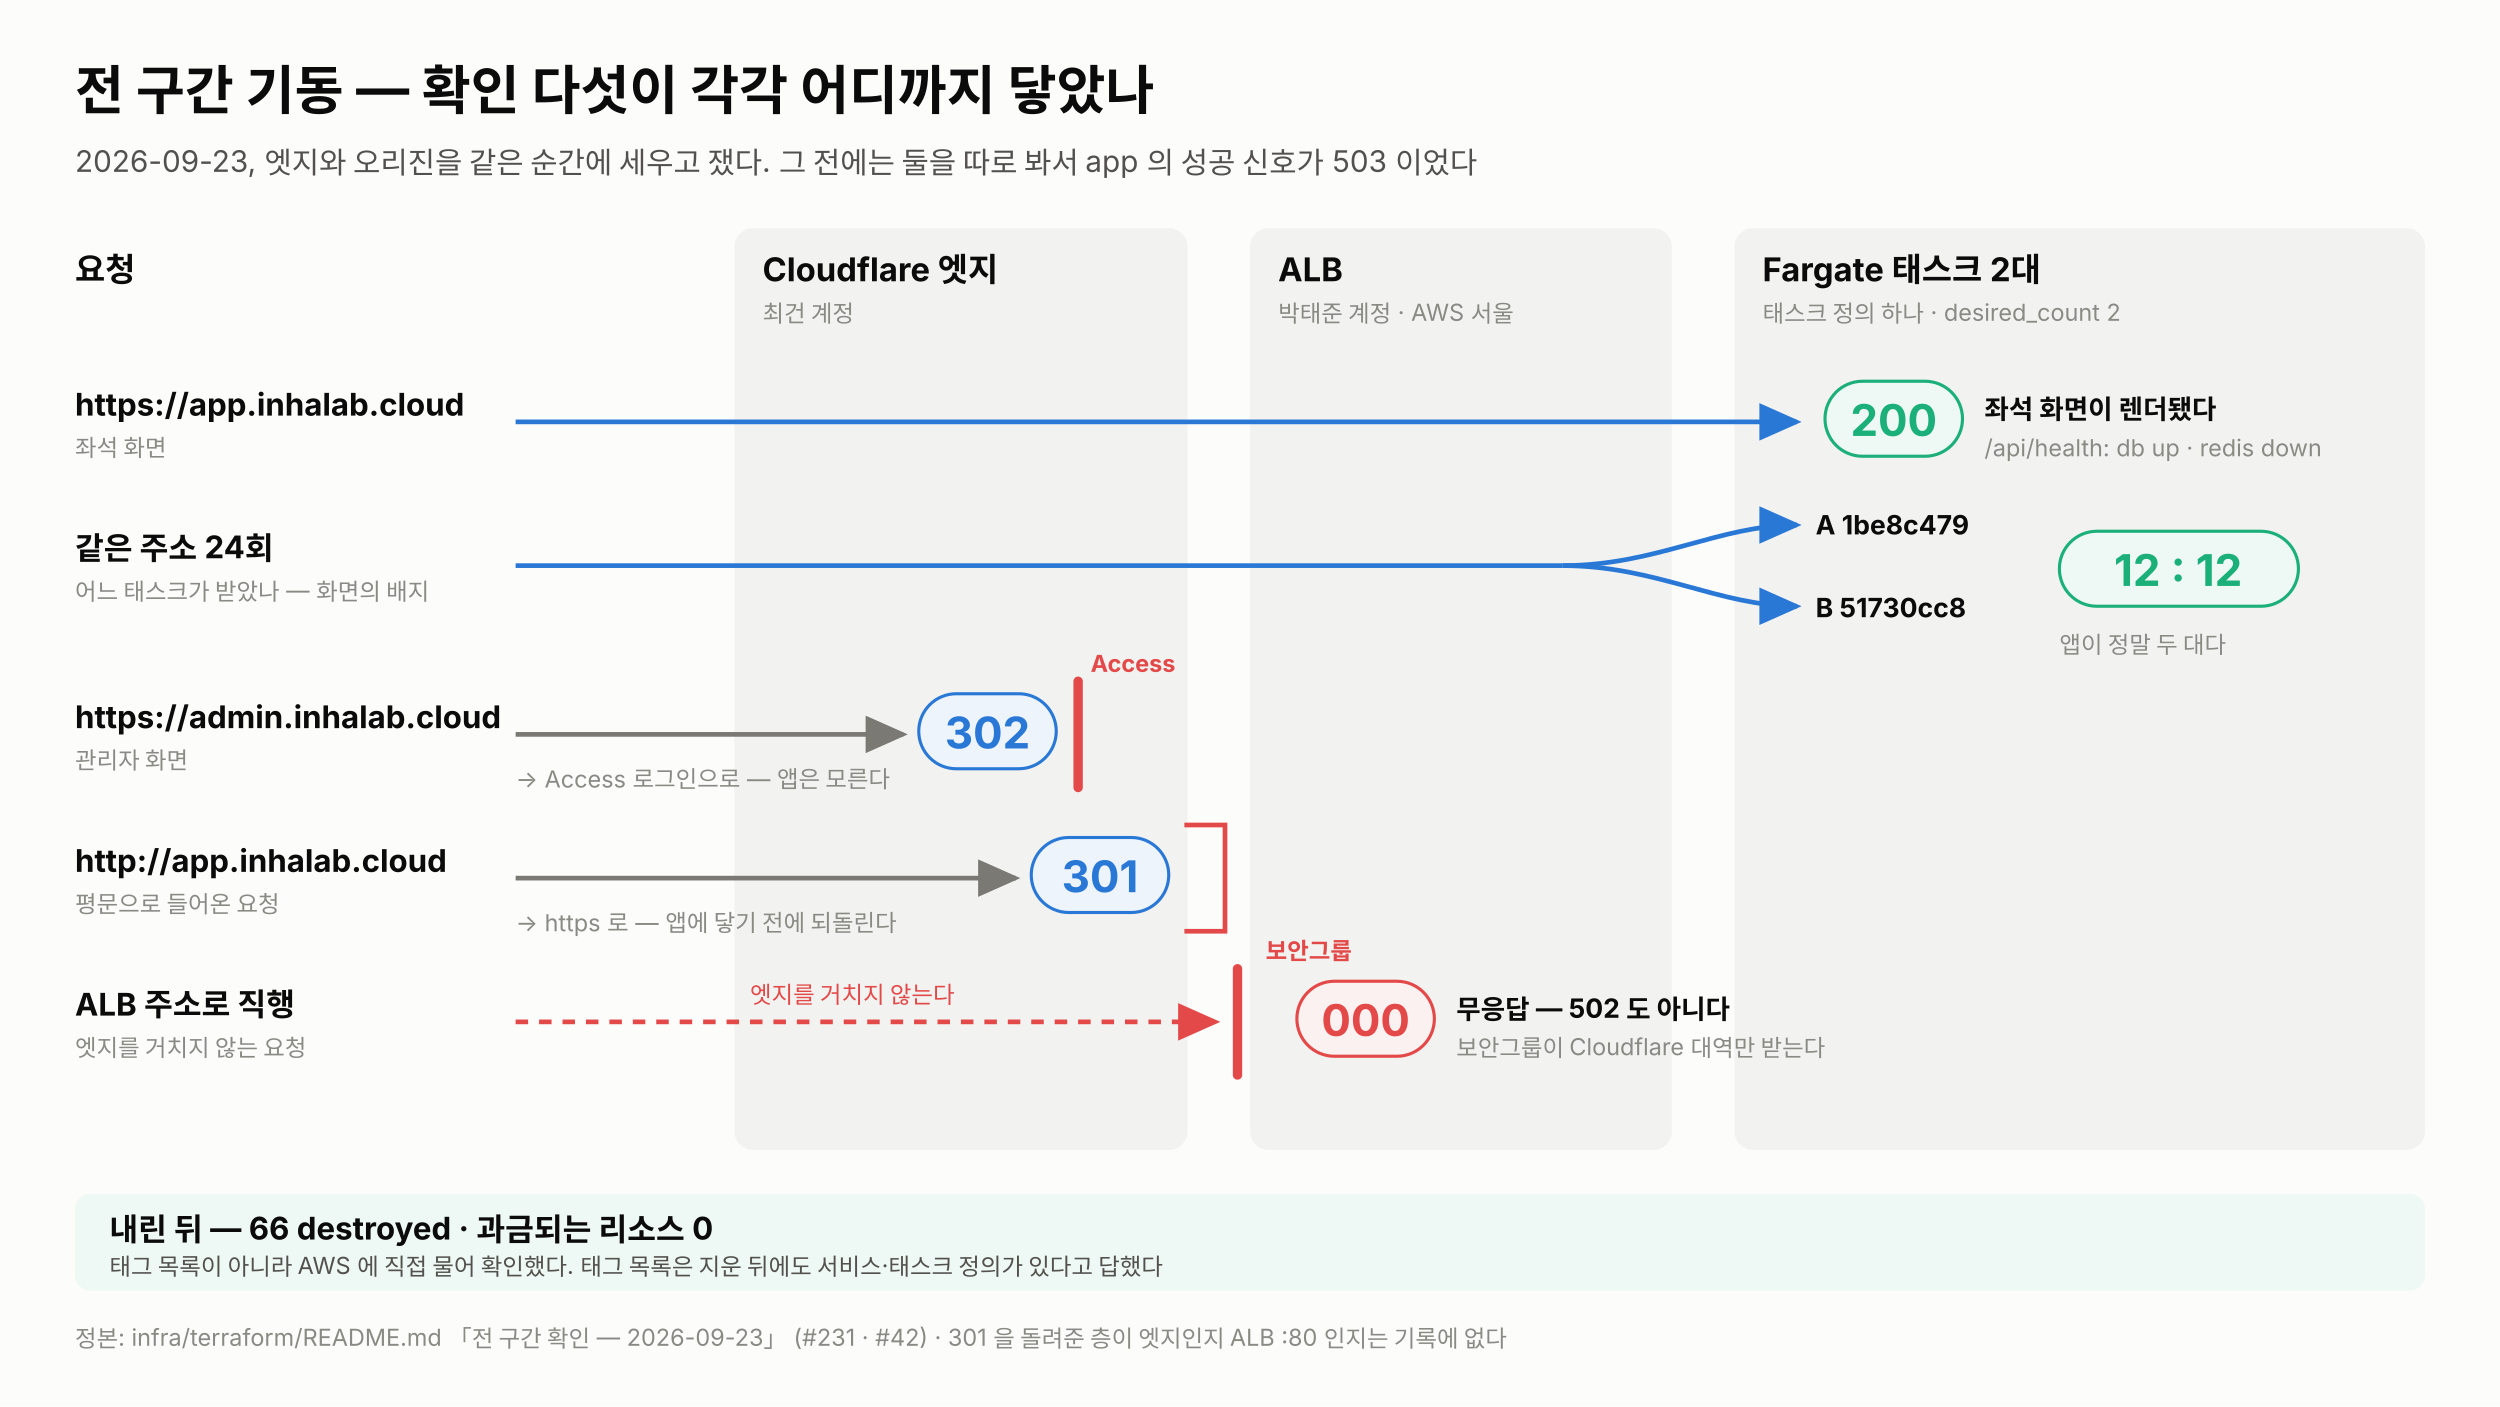
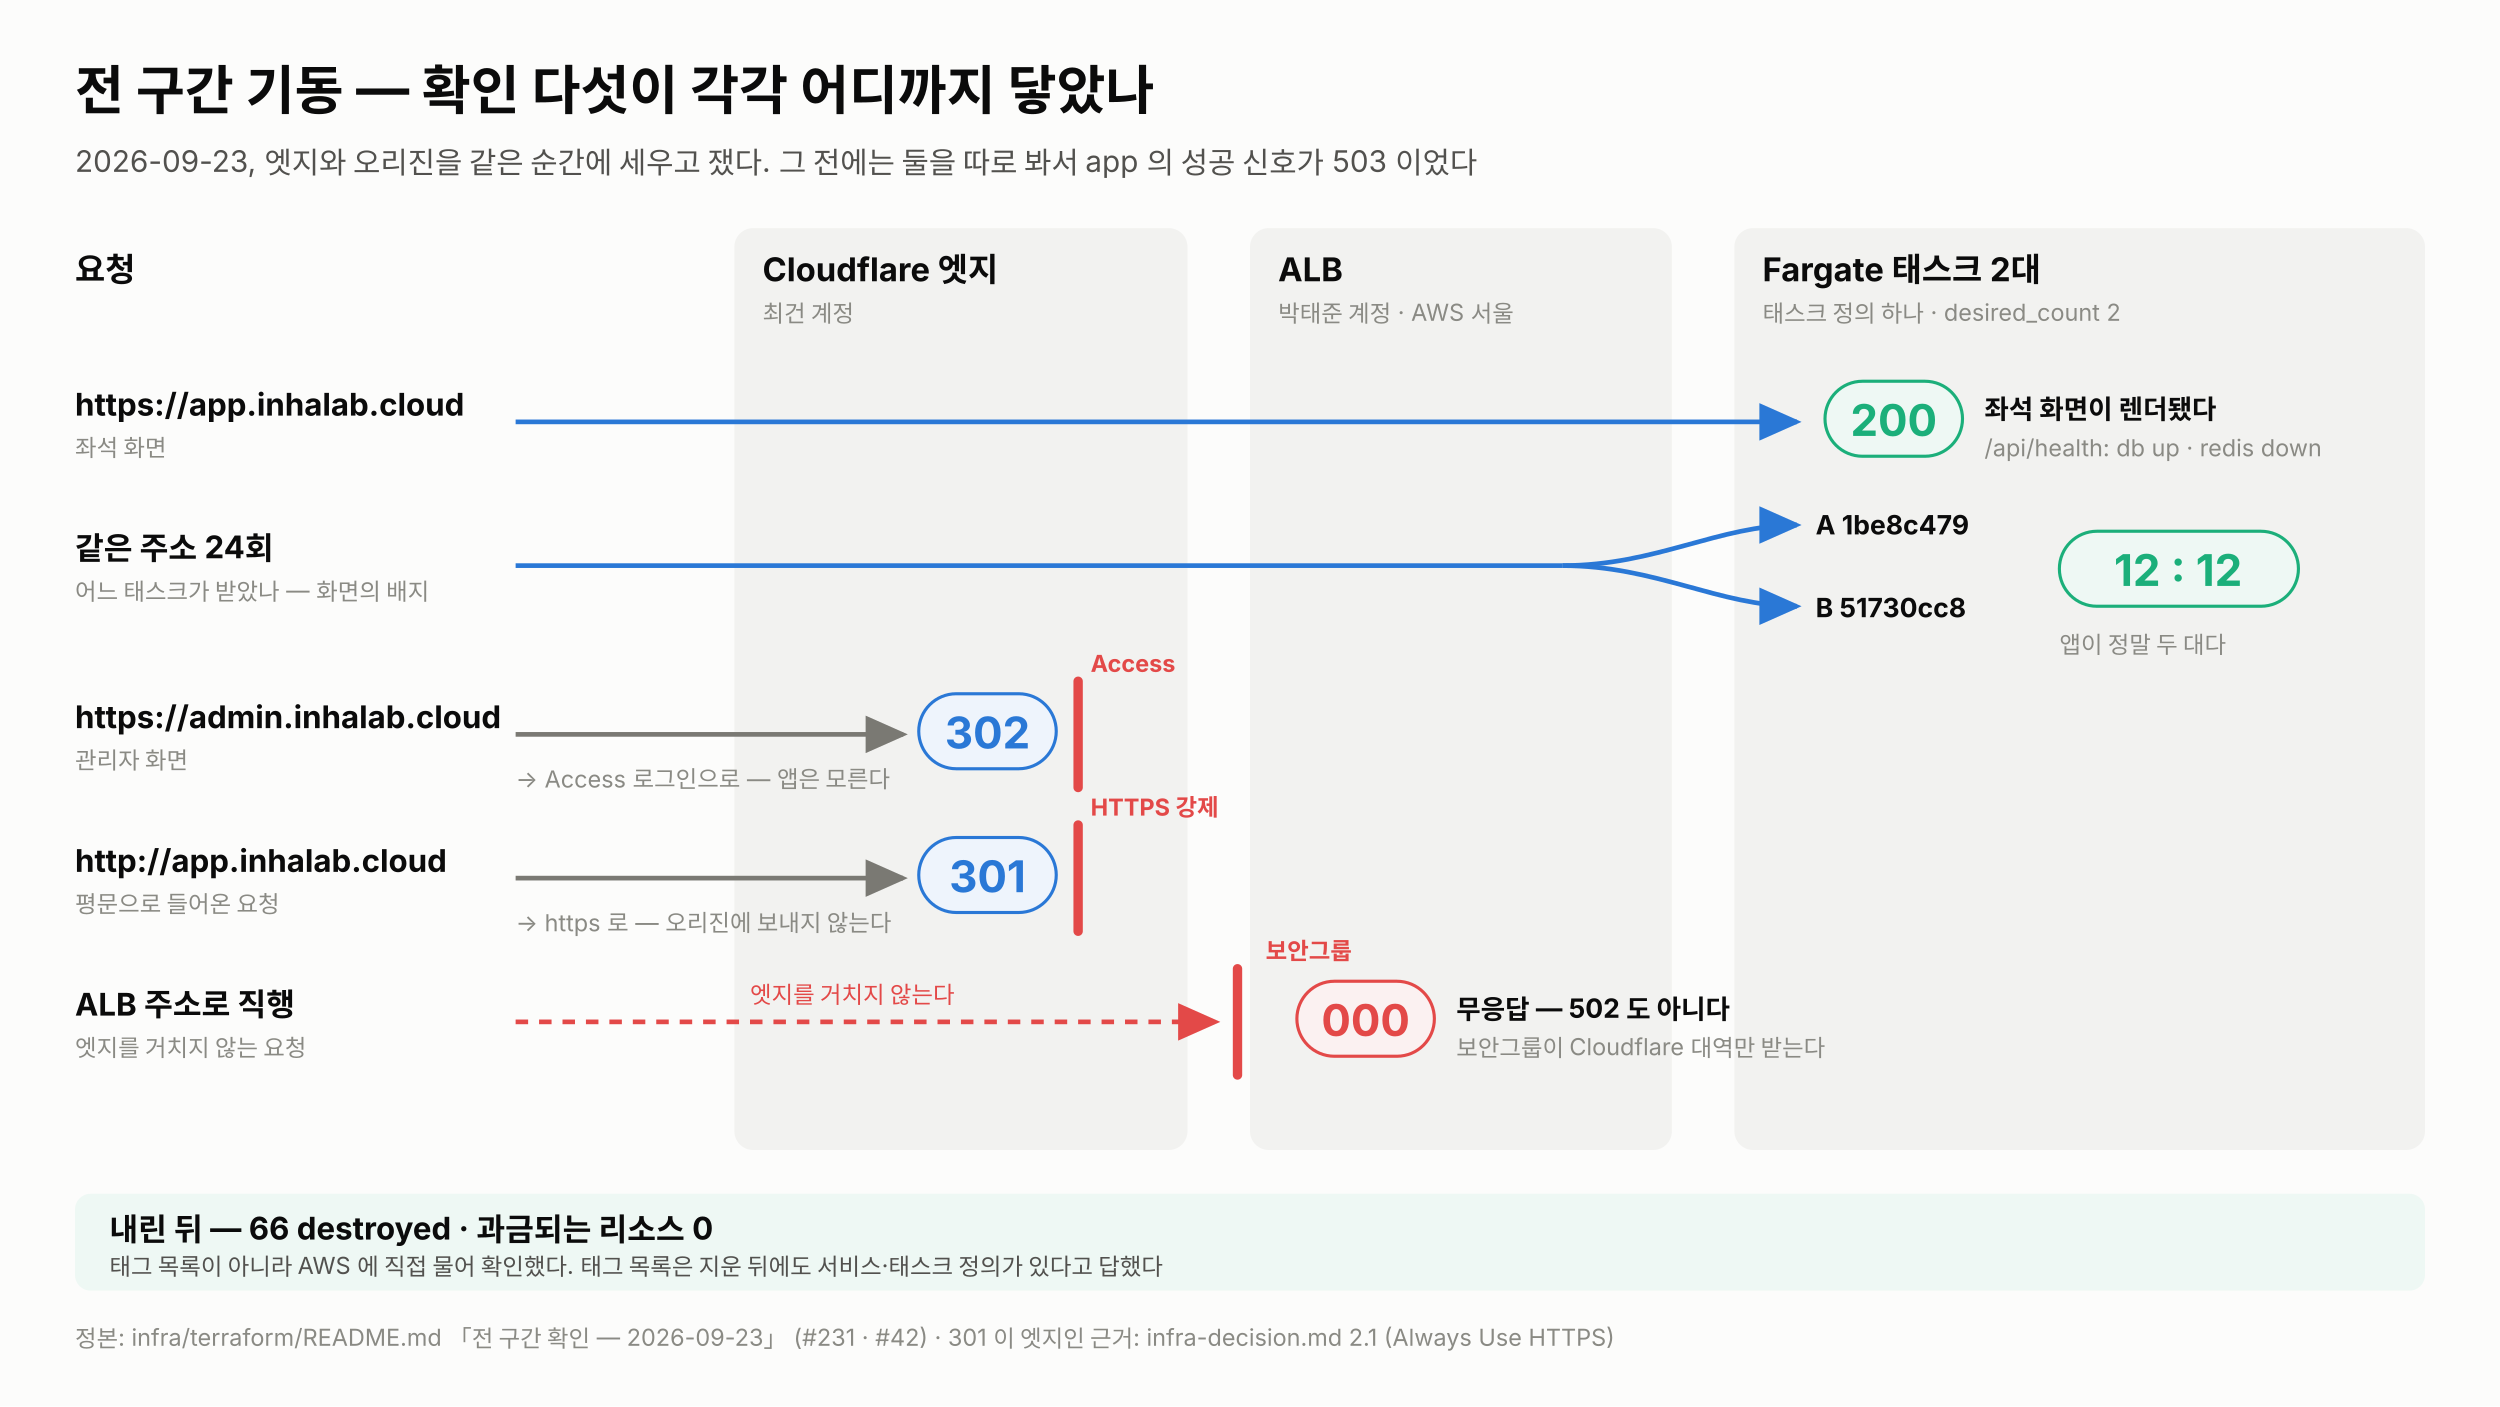
<svg xmlns="http://www.w3.org/2000/svg" width="1600" height="900" viewBox="0 0 1600 900" font-family="'Malgun Gothic','Apple SD Gothic Neo',system-ui,-apple-system,'Segoe UI',sans-serif">
  <rect width="1600" height="900" fill="#fcfcfb" />
  <defs>
    <marker id="aB" markerWidth="10" markerHeight="10" refX="8" refY="4" orient="auto">
      <path d="M0,0 L9,4 L0,8 z" fill="#2a78d6" />
    </marker>
    <marker id="aG" markerWidth="10" markerHeight="10" refX="8" refY="4" orient="auto">
      <path d="M0,0 L9,4 L0,8 z" fill="#1baf7a" />
    </marker>
    <marker id="aR" markerWidth="10" markerHeight="10" refX="8" refY="4" orient="auto">
      <path d="M0,0 L9,4 L0,8 z" fill="#e34948" />
    </marker>
    <marker id="aN" markerWidth="10" markerHeight="10" refX="8" refY="4" orient="auto">
      <path d="M0,0 L9,4 L0,8 z" fill="#7a7973" />
    </marker>
  </defs>
  <text x="48" y="70" font-size="34" fill="#0b0b0b" font-weight="700">전 구간 기동 — 확인 다섯이 각각 어디까지 닿았나</text>
  <text x="48" y="110" font-size="19" fill="#52514e">2026-09-23, 엣지와 오리진을 같은 순간에 세우고 쟀다. 그 전에는 둘을 따로 봐서 app 의 성공 신호가 503 이었다</text>
  <rect x="470" y="146" width="290" height="590" rx="12" fill="#f2f2f0" />
  <text x="488" y="180" font-size="21" fill="#0b0b0b" font-weight="700">Cloudflare 엣지</text>
  <text x="488" y="206" font-size="15" fill="#8a8a84">최건 계정</text>
  <rect x="800" y="146" width="270" height="590" rx="12" fill="#f2f2f0" />
  <text x="818" y="180" font-size="21" fill="#0b0b0b" font-weight="700">ALB</text>
  <text x="818" y="206" font-size="15" fill="#8a8a84">박태준 계정 · AWS 서울</text>
  <rect x="1110" y="146" width="442" height="590" rx="12" fill="#f2f2f0" />
  <text x="1128" y="180" font-size="21" fill="#0b0b0b" font-weight="700">Fargate 태스크 2대</text>
  <text x="1128" y="206" font-size="15" fill="#8a8a84">태스크 정의 하나 · desired_count 2</text>
  <text x="48" y="180" font-size="21" fill="#0b0b0b" font-weight="700">요청</text>
  <text x="48" y="266" font-size="20" fill="#0b0b0b" font-weight="700">https://app.inhalab.cloud</text>
  <text x="48" y="292" font-size="15" fill="#8a8a84">좌석 화면</text>
  <path d="M330 270 H1150" fill="none" stroke="#2a78d6" stroke-width="3" marker-end="url(#aB)" />
  <rect x="1168" y="244" width="88" height="48" rx="24" fill="#eef8f4" stroke="#1baf7a" stroke-width="2" />
  <text x="1212" y="279" font-size="28" fill="#1baf7a" font-weight="700" text-anchor="middle">200</text>
  <text x="1270" y="268" font-size="17" fill="#0b0b0b" font-weight="700">좌석 화면이 렌더됐다</text>
  <text x="1270" y="292" font-size="15" fill="#8a8a84">/api/health: db up · redis down</text>
  <text x="48" y="358" font-size="20" fill="#0b0b0b" font-weight="700">같은 주소 24회</text>
  <text x="48" y="384" font-size="15" fill="#8a8a84">어느 태스크가 받았나 — 화면의 배지</text>
  <path d="M330 362 H1000" fill="none" stroke="#2a78d6" stroke-width="3" />
  <path d="M1000 362 C 1060 362, 1100 336, 1150 336" fill="none" stroke="#2a78d6" stroke-width="3" marker-end="url(#aB)" />
  <path d="M1000 362 C 1060 362, 1100 388, 1150 388" fill="none" stroke="#2a78d6" stroke-width="3" marker-end="url(#aB)" />
  <text x="1162" y="342" font-size="17" fill="#0b0b0b" font-weight="700">A  1be8c479</text>
  <text x="1162" y="395" font-size="17" fill="#0b0b0b" font-weight="700">B  51730cc8</text>
  <rect x="1318" y="340" width="153" height="48" rx="24" fill="#eef8f4" stroke="#1baf7a" stroke-width="2" />
  <text x="1394" y="375" font-size="28" fill="#1baf7a" font-weight="700" text-anchor="middle">12 : 12</text>
  <text x="1318" y="418" font-size="15" fill="#8a8a84">앱이 정말 두 대다</text>
  <text x="48" y="466" font-size="20" fill="#0b0b0b" font-weight="700">https://admin.inhalab.cloud</text>
  <text x="48" y="492" font-size="15" fill="#8a8a84">관리자 화면</text>
  <path d="M330 470 H578" fill="none" stroke="#7a7973" stroke-width="3" marker-end="url(#aN)" />
  <rect x="588" y="444" width="88" height="48" rx="24" fill="#eef4fc" stroke="#2a78d6" stroke-width="2" />
  <text x="632" y="479" font-size="28" fill="#2a78d6" font-weight="700" text-anchor="middle">302</text>
  <line x1="690" y1="436" x2="690" y2="504" stroke="#e34948" stroke-width="6" stroke-linecap="round" />
  <text x="698" y="430" font-size="15" fill="#e34948" font-weight="700">Access</text>
  <text x="330" y="504" font-size="15" fill="#8a8a84">→ Access 로그인으로 — 앱은 모른다</text>
  <text x="48" y="558" font-size="20" fill="#0b0b0b" font-weight="700">http://app.inhalab.cloud</text>
  <text x="48" y="584" font-size="15" fill="#8a8a84">평문으로 들어온 요청</text>
-   <path d="M330 562 H650" fill="none" stroke="#7a7973" stroke-width="3" marker-end="url(#aN)" />
-   <rect x="660" y="536" width="88" height="48" rx="24" fill="#eef4fc" stroke="#2a78d6" stroke-width="2" />
-   <text x="704" y="571" font-size="28" fill="#2a78d6" font-weight="700" text-anchor="middle">301</text>
-   <path d="M758 528 h26 v68 h-26" fill="none" stroke="#e34948" stroke-width="3" />
-   <text x="330" y="596" font-size="15" fill="#8a8a84">→ https 로 — 앱에 닿기 전에 되돌린다</text>
+   <path d="M330 562 H578" fill="none" stroke="#7a7973" stroke-width="3" marker-end="url(#aN)" />
+   <rect x="588" y="536" width="88" height="48" rx="24" fill="#eef4fc" stroke="#2a78d6" stroke-width="2" />
+   <text x="632" y="571" font-size="28" fill="#2a78d6" font-weight="700" text-anchor="middle">301</text>
+   <line x1="690" y1="528" x2="690" y2="596" stroke="#e34948" stroke-width="6" stroke-linecap="round" />
+   <text x="698" y="522" font-size="15" fill="#e34948" font-weight="700">HTTPS 강제</text>
+   <text x="330" y="596" font-size="15" fill="#8a8a84">→ https 로 — 오리진에 보내지 않는다</text>
  <text x="48" y="650" font-size="20" fill="#0b0b0b" font-weight="700">ALB 주소로 직행</text>
  <text x="48" y="676" font-size="15" fill="#8a8a84">엣지를 거치지 않는 요청</text>
  <path d="M330 654 H778" fill="none" stroke="#e34948" stroke-width="3" stroke-dasharray="8 7" marker-end="url(#aR)" />
  <text x="480" y="642" font-size="15" fill="#e34948">엣지를 거치지 않는다</text>
  <line x1="792" y1="620" x2="792" y2="688" stroke="#e34948" stroke-width="6" stroke-linecap="round" />
  <text x="810" y="614" font-size="15" fill="#e34948" font-weight="700">보안그룹</text>
  <rect x="830" y="628" width="88" height="48" rx="24" fill="#fbf1f1" stroke="#e34948" stroke-width="2" />
  <text x="874" y="663" font-size="28" fill="#e34948" font-weight="700" text-anchor="middle">000</text>
  <text x="932" y="652" font-size="17" fill="#0b0b0b" font-weight="700">무응답 — 502 도 아니다</text>
  <text x="932" y="676" font-size="15" fill="#8a8a84">보안그룹이 Cloudflare 대역만 받는다</text>
  <rect x="48" y="764" width="1504" height="62" rx="10" fill="#eef8f4" />
  <text x="70" y="794" font-size="20" fill="#0b0b0b" font-weight="700">내린 뒤 — 66 destroyed · 과금되는 리소스 0</text>
  <text x="70" y="816" font-size="15" fill="#52514e">태그 목록이 아니라 AWS 에 직접 물어 확인했다. 태그 목록은 지운 뒤에도 서비스·태스크 정의가 있다고 답했다</text>
-   <text x="48" y="862" font-size="15" fill="#8a8a84">정본: infra/terraform/README.md 「전 구간 확인 — 2026-09-23」 (#231 · #42)  ·  301 을 돌려준 층이 엣지인지 ALB :80 인지는 기록에 없다</text>
+   <text x="48" y="862" font-size="15" fill="#8a8a84">정본: infra/terraform/README.md 「전 구간 확인 — 2026-09-23」 (#231 · #42)  ·  301 이 엣지인 근거: infra-decision.md 2.1 (Always Use HTTPS)</text>
</svg>
